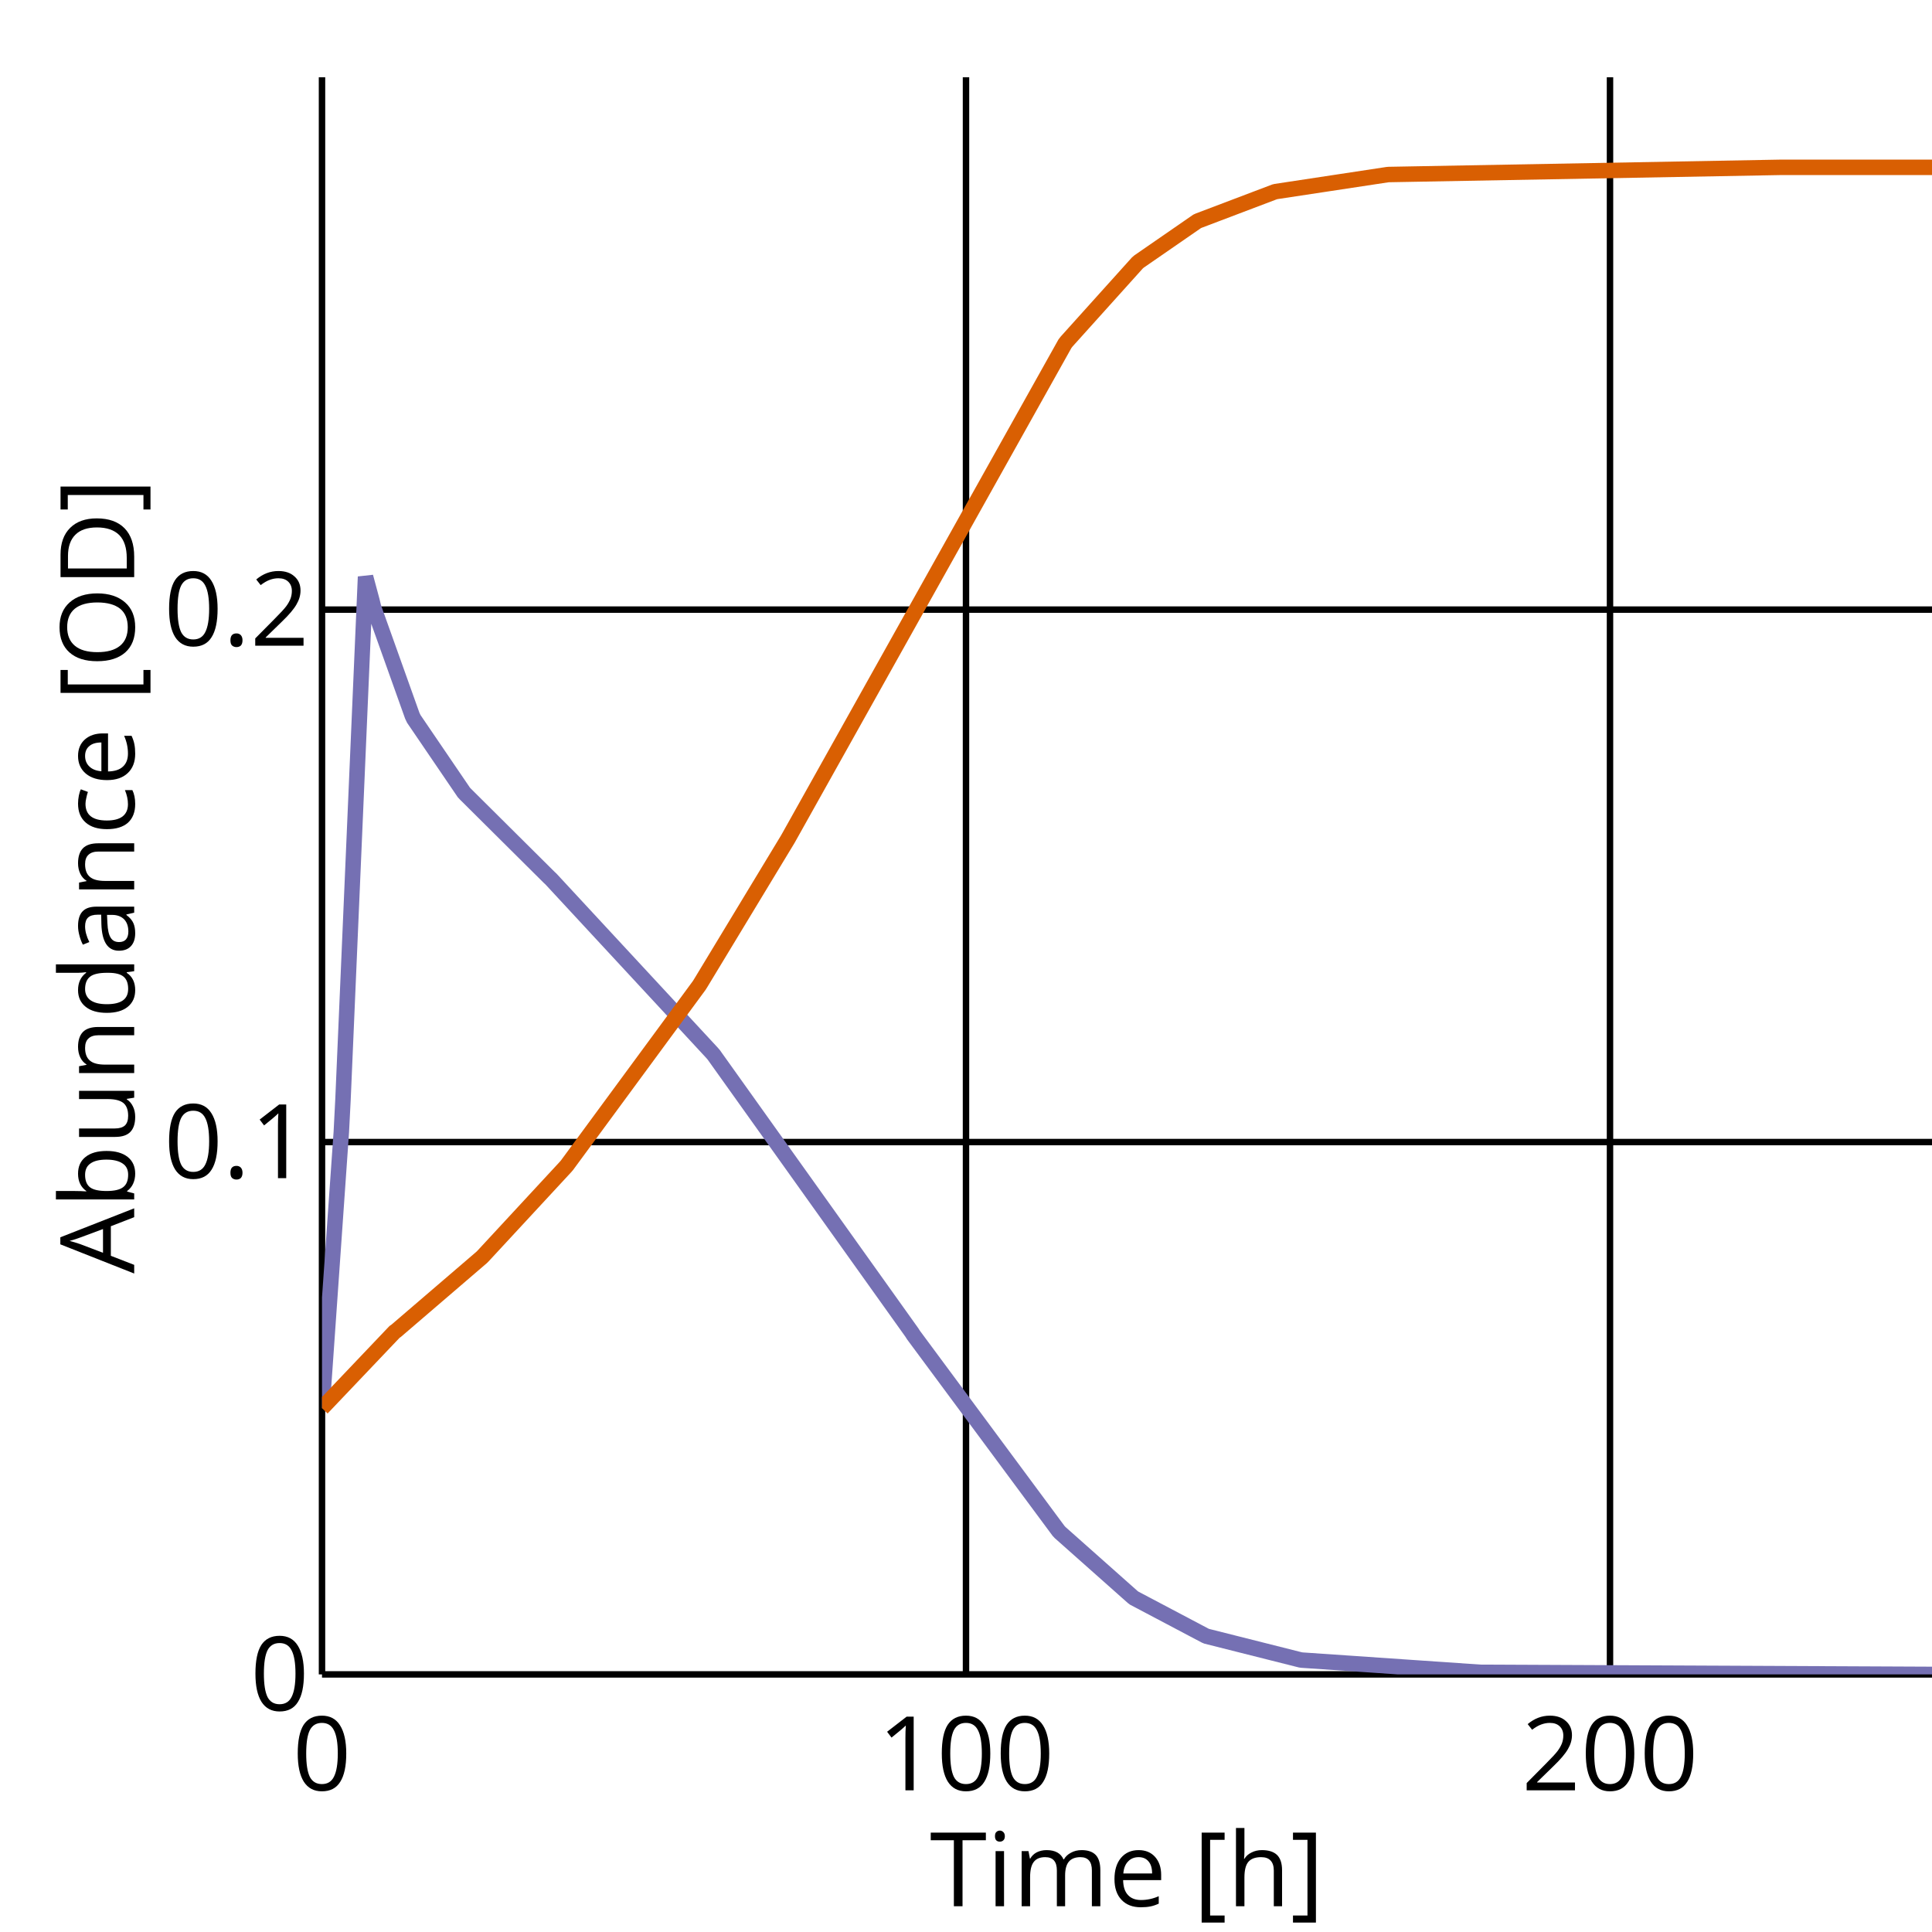
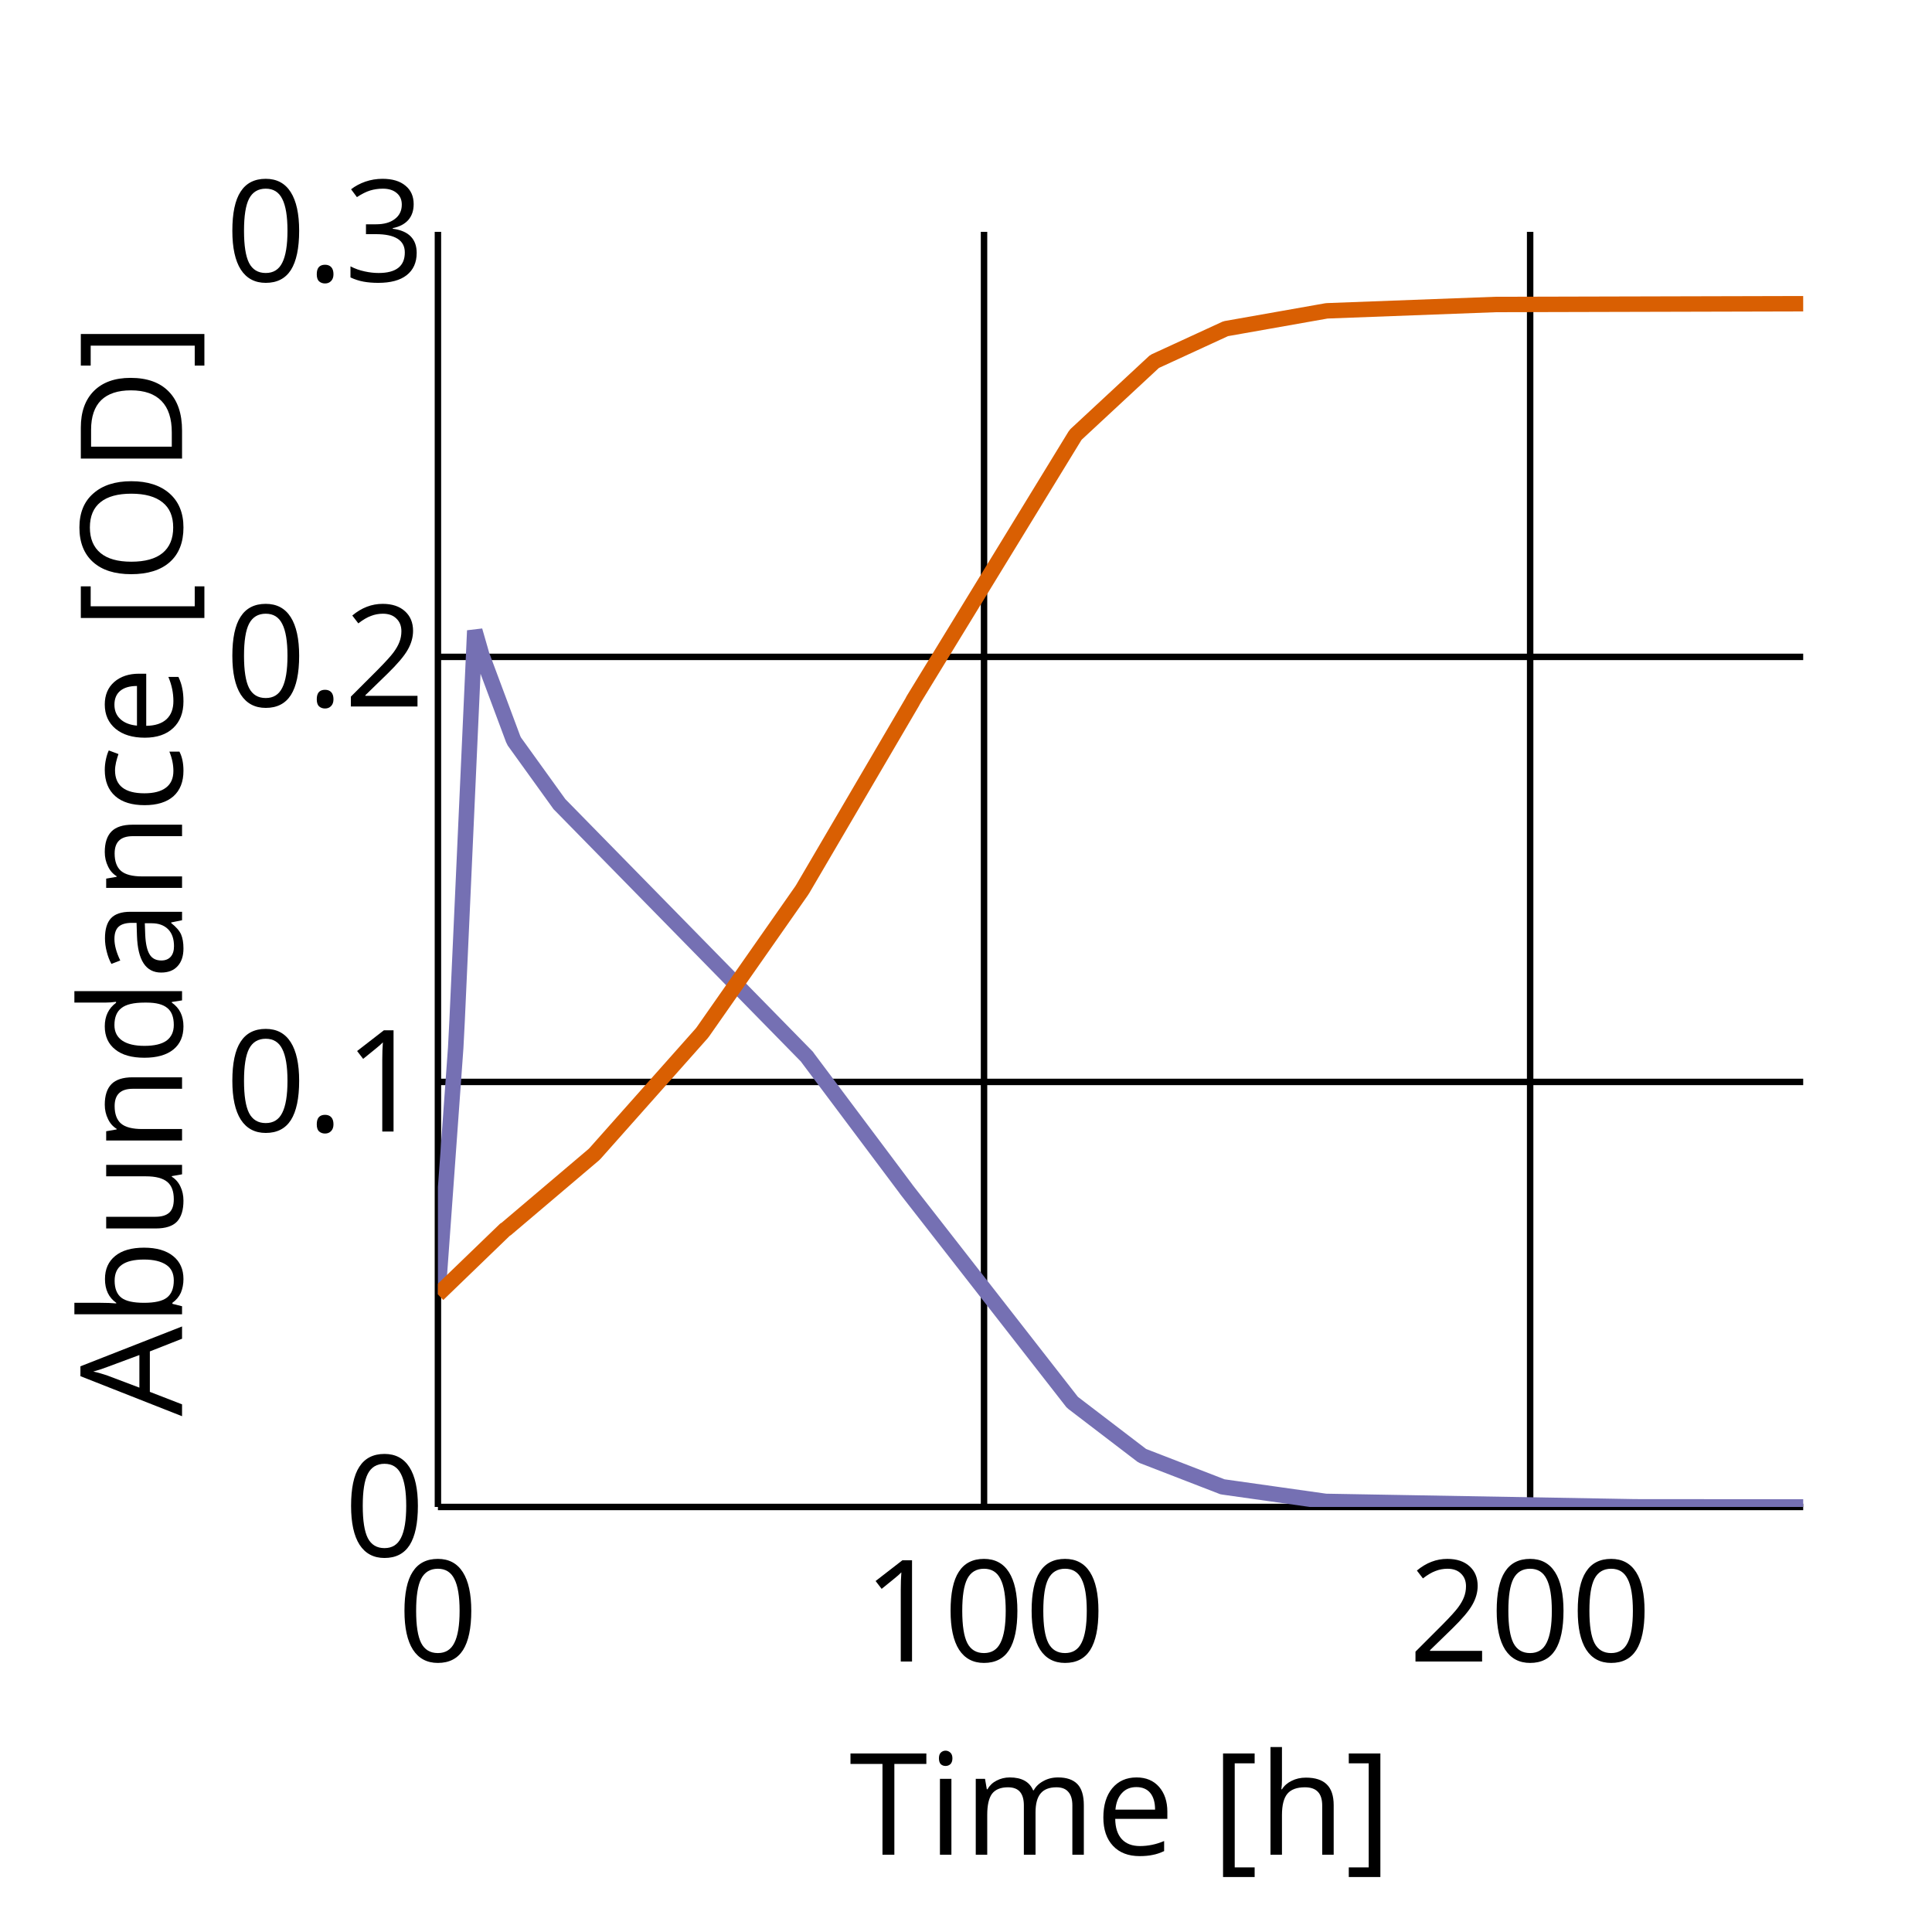
<svg xmlns="http://www.w3.org/2000/svg" class="main-svg" width="150" height="150" style="" viewBox="0 0 150 150">
  <rect x="0" y="0" width="150" height="150" style="fill: rgb(255, 255, 255); fill-opacity: 1;" />
-   <defs id="defs-605b9a">
+   <defs id="defs-3c3a45">
    <g class="clips">
-       <clipPath id="clip605b9axyplot" class="plotclip">
-         <rect width="125" height="124" />
+       <clipPath id="clip3c3a45xyplot" class="plotclip">
+         <rect width="106" height="99" />
      </clipPath>
-       <clipPath class="axesclip" id="clip605b9ax">
-         <rect x="25" y="0" width="125" height="150" />
+       <clipPath class="axesclip" id="clip3c3a45x">
+         <rect x="34" y="0" width="106" height="150" />
      </clipPath>
-       <clipPath class="axesclip" id="clip605b9ay">
-         <rect x="0" y="6" width="150" height="124" />
+       <clipPath class="axesclip" id="clip3c3a45y">
+         <rect x="0" y="18" width="150" height="99" />
      </clipPath>
-       <clipPath class="axesclip" id="clip605b9axy">
-         <rect x="25" y="6" width="125" height="124" />
+       <clipPath class="axesclip" id="clip3c3a45xy">
+         <rect x="34" y="18" width="106" height="99" />
      </clipPath>
    </g>
    <g class="gradients" />
    <g class="patterns" />
  </defs>
  <g class="bglayer" />
  <g class="layer-below">
    <g class="imagelayer" />
    <g class="shapelayer" />
  </g>
  <g class="cartesianlayer">
    <g class="subplot xy">
      <g class="layer-subplot">
        <g class="shapelayer" />
        <g class="imagelayer" />
      </g>
      <g class="minor-gridlayer">
        <g class="x" />
        <g class="y" />
      </g>
      <g class="gridlayer">
        <g class="x">
-           <path class="xgrid crisp" transform="translate(75,0)" d="M0,6v124" style="stroke: rgb(0, 0, 0); stroke-opacity: 1; stroke-width: 0.5px;" />
-           <path class="xgrid crisp" transform="translate(125,0)" d="M0,6v124" style="stroke: rgb(0, 0, 0); stroke-opacity: 1; stroke-width: 0.5px;" />
+           <path class="xgrid crisp" transform="translate(76.4,0)" d="M0,18v99" style="stroke: rgb(0, 0, 0); stroke-opacity: 1; stroke-width: 0.5px;" />
+           <path class="xgrid crisp" transform="translate(118.8,0)" d="M0,18v99" style="stroke: rgb(0, 0, 0); stroke-opacity: 1; stroke-width: 0.5px;" />
        </g>
        <g class="y">
-           <path class="ygrid crisp" transform="translate(0,88.67)" d="M25,0h125" style="stroke: rgb(0, 0, 0); stroke-opacity: 1; stroke-width: 0.5px;" />
-           <path class="ygrid crisp" transform="translate(0,47.33)" d="M25,0h125" style="stroke: rgb(0, 0, 0); stroke-opacity: 1; stroke-width: 0.5px;" />
+           <path class="ygrid crisp" transform="translate(0,84)" d="M34,0h106" style="stroke: rgb(0, 0, 0); stroke-opacity: 1; stroke-width: 0.5px;" />
+           <path class="ygrid crisp" transform="translate(0,51)" d="M34,0h106" style="stroke: rgb(0, 0, 0); stroke-opacity: 1; stroke-width: 0.5px;" />
        </g>
      </g>
      <g class="zerolinelayer">
-         <path class="xzl zl crisp" transform="translate(25,0)" d="M0,6v124" style="stroke: rgb(0, 0, 0); stroke-opacity: 1; stroke-width: 0.5px;" />
-         <path class="yzl zl crisp" transform="translate(0,130)" d="M25,0h125" style="stroke: rgb(0, 0, 0); stroke-opacity: 1; stroke-width: 0.5px;" />
+         <path class="xzl zl crisp" transform="translate(34,0)" d="M0,18v99" style="stroke: rgb(0, 0, 0); stroke-opacity: 1; stroke-width: 0.5px;" />
+         <path class="yzl zl crisp" transform="translate(0,117)" d="M34,0h106" style="stroke: rgb(0, 0, 0); stroke-opacity: 1; stroke-width: 0.5px;" />
      </g>
      <g class="layer-between">
        <g class="shapelayer" />
        <g class="imagelayer" />
      </g>
      <path class="xlines-below" />
      <path class="ylines-below" />
      <g class="overlines-below" />
      <g class="xaxislayer-below" />
      <g class="yaxislayer-below" />
      <g class="overaxes-below" />
      <g class="overplot">
-         <g class="xy" transform="translate(25,6)" clip-path="url(#clip605b9axyplot)">
+         <g class="xy" transform="translate(34,18)" clip-path="url(#clip3c3a45xyplot)">
          <g class="scatterlayer mlayer">
-             <g class="trace scatter traceb8037d" style="stroke-miterlimit: 2; opacity: 1;">
+             <g class="trace scatter trace0bf251" style="stroke-miterlimit: 2; opacity: 1;">
              <g class="fills" />
              <g class="errorbars" />
              <g class="lines">
-                 <path class="js-line" d="M0,103.33L1.5,81.89L1.63,79.36L3.38,38.78L3.88,40.64L4,41.14L7.01,49.57L7.13,49.82L11.01,55.52L11.14,55.66L17.64,62.12L17.77,62.24L30.28,75.74L30.41,75.89L45.8,97.46L45.92,97.65L57.18,112.85L57.31,112.99L62.94,117.99L63.06,118.08L68.57,120.99L68.69,121.04L75.95,122.87L76.08,122.89L89.96,123.84L90.09,123.84L125,124" style="vector-effect: none; fill: none; stroke: rgb(117, 112, 179); stroke-opacity: 1; stroke-width: 1.2px; opacity: 1;" />
+                 <path class="js-line" d="M0,82.5L1.38,63.36L1.49,61.23L2.86,30.96L3.29,32.45L3.4,32.84L5.84,39.38L5.94,39.58L9.44,44.44L9.55,44.55L28.65,64.04L28.75,64.18L36.29,74.24L36.39,74.38L49.23,90.84L49.34,90.94L54.64,94.99L54.75,95.05L60.9,97.43L61.01,97.45L68.86,98.56L68.97,98.57L92.95,98.99L93.06,98.99L106,99" style="vector-effect: none; fill: none; stroke: rgb(117, 112, 179); stroke-opacity: 1; stroke-width: 1.2px; opacity: 1;" />
              </g>
              <g class="points" />
              <g class="text" />
            </g>
-             <g class="trace scatter trace885c45" style="stroke-miterlimit: 2; opacity: 1;">
+             <g class="trace scatter trace911239" style="stroke-miterlimit: 2; opacity: 1;">
              <g class="fills" />
              <g class="errorbars" />
              <g class="lines">
-                 <path class="js-line" d="M0,103.33L5.63,97.41L5.76,97.32L12.39,91.63L12.51,91.51L18.89,84.62L19.02,84.47L29.28,70.52L29.4,70.33L36.16,59.16L36.29,58.93L57.68,20.69L57.81,20.52L63.31,14.41L63.44,14.3L67.94,11.19L68.07,11.13L73.95,8.9L74.07,8.87L82.71,7.56L82.83,7.55L113.36,6.99L113.49,6.99L125,6.99" style="vector-effect: none; fill: none; stroke: rgb(217, 95, 2); stroke-opacity: 1; stroke-width: 1.2px; opacity: 1;" />
+                 <path class="js-line" d="M0,82.5L5.2,77.48L5.31,77.41L12.1,71.65L12.2,71.55L20.48,62.23L20.58,62.1L28.22,51.18L28.33,51.01L36.82,36.52L36.92,36.33L49.45,15.85L49.55,15.72L55.6,10.1L55.71,10.03L61.12,7.54L61.22,7.51L68.97,6.14L69.08,6.13L82.13,5.64L82.23,5.64L106,5.58" style="vector-effect: none; fill: none; stroke: rgb(217, 95, 2); stroke-opacity: 1; stroke-width: 1.2px; opacity: 1;" />
              </g>
              <g class="points" />
              <g class="text" />
            </g>
          </g>
        </g>
      </g>
      <path class="xlines-above crisp" d="M0,0" style="fill: none;" />
      <path class="ylines-above crisp" d="M0,0" style="fill: none;" />
      <g class="overlines-above" />
      <g class="xaxislayer-above">
        <g class="xtick">
-           <text text-anchor="middle" x="0" y="139" transform="translate(25,0)" style="font-family: 'Open Sans', verdana, arial, sans-serif; font-size: 8px; fill: rgb(0, 0, 0); fill-opacity: 1; white-space: pre; opacity: 1;">0</text>
+           <text text-anchor="middle" x="0" y="129" transform="translate(34,0)" style="font-family: 'Open Sans', verdana, arial, sans-serif; font-size: 11px; fill: rgb(0, 0, 0); fill-opacity: 1; white-space: pre; opacity: 1;">0</text>
        </g>
        <g class="xtick">
-           <text text-anchor="middle" x="0" y="139" style="font-family: 'Open Sans', verdana, arial, sans-serif; font-size: 8px; fill: rgb(0, 0, 0); fill-opacity: 1; white-space: pre; opacity: 1;" transform="translate(75,0)">100</text>
+           <text text-anchor="middle" x="0" y="129" style="font-family: 'Open Sans', verdana, arial, sans-serif; font-size: 11px; fill: rgb(0, 0, 0); fill-opacity: 1; white-space: pre; opacity: 1;" transform="translate(76.4,0)">100</text>
        </g>
        <g class="xtick">
-           <text text-anchor="middle" x="0" y="139" style="font-family: 'Open Sans', verdana, arial, sans-serif; font-size: 8px; fill: rgb(0, 0, 0); fill-opacity: 1; white-space: pre; opacity: 1;" transform="translate(125,0)">200</text>
+           <text text-anchor="middle" x="0" y="129" style="font-family: 'Open Sans', verdana, arial, sans-serif; font-size: 11px; fill: rgb(0, 0, 0); fill-opacity: 1; white-space: pre; opacity: 1;" transform="translate(118.8,0)">200</text>
        </g>
      </g>
      <g class="yaxislayer-above">
        <g class="ytick">
-           <text text-anchor="end" x="24" y="2.8" transform="translate(0,130)" style="font-family: 'Open Sans', verdana, arial, sans-serif; font-size: 8px; fill: rgb(0, 0, 0); fill-opacity: 1; white-space: pre; opacity: 1;">0</text>
+           <text text-anchor="end" x="33" y="3.85" transform="translate(0,117)" style="font-family: 'Open Sans', verdana, arial, sans-serif; font-size: 11px; fill: rgb(0, 0, 0); fill-opacity: 1; white-space: pre; opacity: 1;">0</text>
        </g>
        <g class="ytick">
-           <text text-anchor="end" x="24" y="2.8" style="font-family: 'Open Sans', verdana, arial, sans-serif; font-size: 8px; fill: rgb(0, 0, 0); fill-opacity: 1; white-space: pre; opacity: 1;" transform="translate(0,88.67)">0.1</text>
+           <text text-anchor="end" x="33" y="3.85" style="font-family: 'Open Sans', verdana, arial, sans-serif; font-size: 11px; fill: rgb(0, 0, 0); fill-opacity: 1; white-space: pre; opacity: 1;" transform="translate(0,84)">0.1</text>
        </g>
        <g class="ytick">
-           <text text-anchor="end" x="24" y="2.8" style="font-family: 'Open Sans', verdana, arial, sans-serif; font-size: 8px; fill: rgb(0, 0, 0); fill-opacity: 1; white-space: pre; opacity: 1;" transform="translate(0,47.33)">0.2</text>
+           <text text-anchor="end" x="33" y="3.85" style="font-family: 'Open Sans', verdana, arial, sans-serif; font-size: 11px; fill: rgb(0, 0, 0); fill-opacity: 1; white-space: pre; opacity: 1;" transform="translate(0,51)">0.2</text>
        </g>
        <g class="ytick">
-           <text text-anchor="end" x="24" y="2.8" style="font-family: 'Open Sans', verdana, arial, sans-serif; font-size: 8px; fill: rgb(0, 0, 0); fill-opacity: 1; white-space: pre; opacity: 0;" transform="translate(0,6)">0.3</text>
+           <text text-anchor="end" x="33" y="3.85" style="font-family: 'Open Sans', verdana, arial, sans-serif; font-size: 11px; fill: rgb(0, 0, 0); fill-opacity: 1; white-space: pre; opacity: 1;" transform="translate(0,18)">0.3</text>
        </g>
      </g>
      <g class="overaxes-above" />
    </g>
  </g>
  <g class="polarlayer" />
  <g class="smithlayer" />
  <g class="ternarylayer" />
  <g class="geolayer" />
  <g class="funnelarealayer" />
  <g class="pielayer" />
  <g class="iciclelayer" />
  <g class="treemaplayer" />
  <g class="sunburstlayer" />
  <g class="glimages" />
-   <defs id="topdefs-605b9a">
+   <defs id="topdefs-3c3a45">
    <g class="clips" />
  </defs>
  <g class="layer-above">
    <g class="imagelayer" />
    <g class="shapelayer" />
  </g>
  <g class="infolayer">
    <g class="g-gtitle" />
-     <g class="g-xtitle" transform="translate(0,1.9)">
-       <text class="xtitle" x="87.5" y="146.1" text-anchor="middle" style="opacity: 1; font-family: 'Open Sans', verdana, arial, sans-serif; font-size: 8px; fill: rgb(0, 0, 0); fill-opacity: 1; white-space: pre;">Time [h]</text>
+     <g class="g-xtitle" transform="translate(0,4.8)">
+       <text class="xtitle" x="87" y="139.2" text-anchor="middle" style="opacity: 1; font-family: 'Open Sans', verdana, arial, sans-serif; font-size: 11px; fill: rgb(0, 0, 0); fill-opacity: 1; white-space: pre;">Time [h]</text>
    </g>
    <g class="g-ytitle">
-       <text class="ytitle" transform="rotate(-90,10.41875,68)" x="10.419" y="68" text-anchor="middle" style="opacity: 1; font-family: 'Open Sans', verdana, arial, sans-serif; font-size: 8px; fill: rgb(0, 0, 0); fill-opacity: 1; white-space: pre;">Abundance [OD]</text>
+       <text class="ytitle" transform="rotate(-90,14.13437,67.5)" x="14.134" y="67.5" text-anchor="middle" style="opacity: 1; font-family: 'Open Sans', verdana, arial, sans-serif; font-size: 11px; fill: rgb(0, 0, 0); fill-opacity: 1; white-space: pre;">Abundance [OD]</text>
    </g>
  </g>
</svg>
